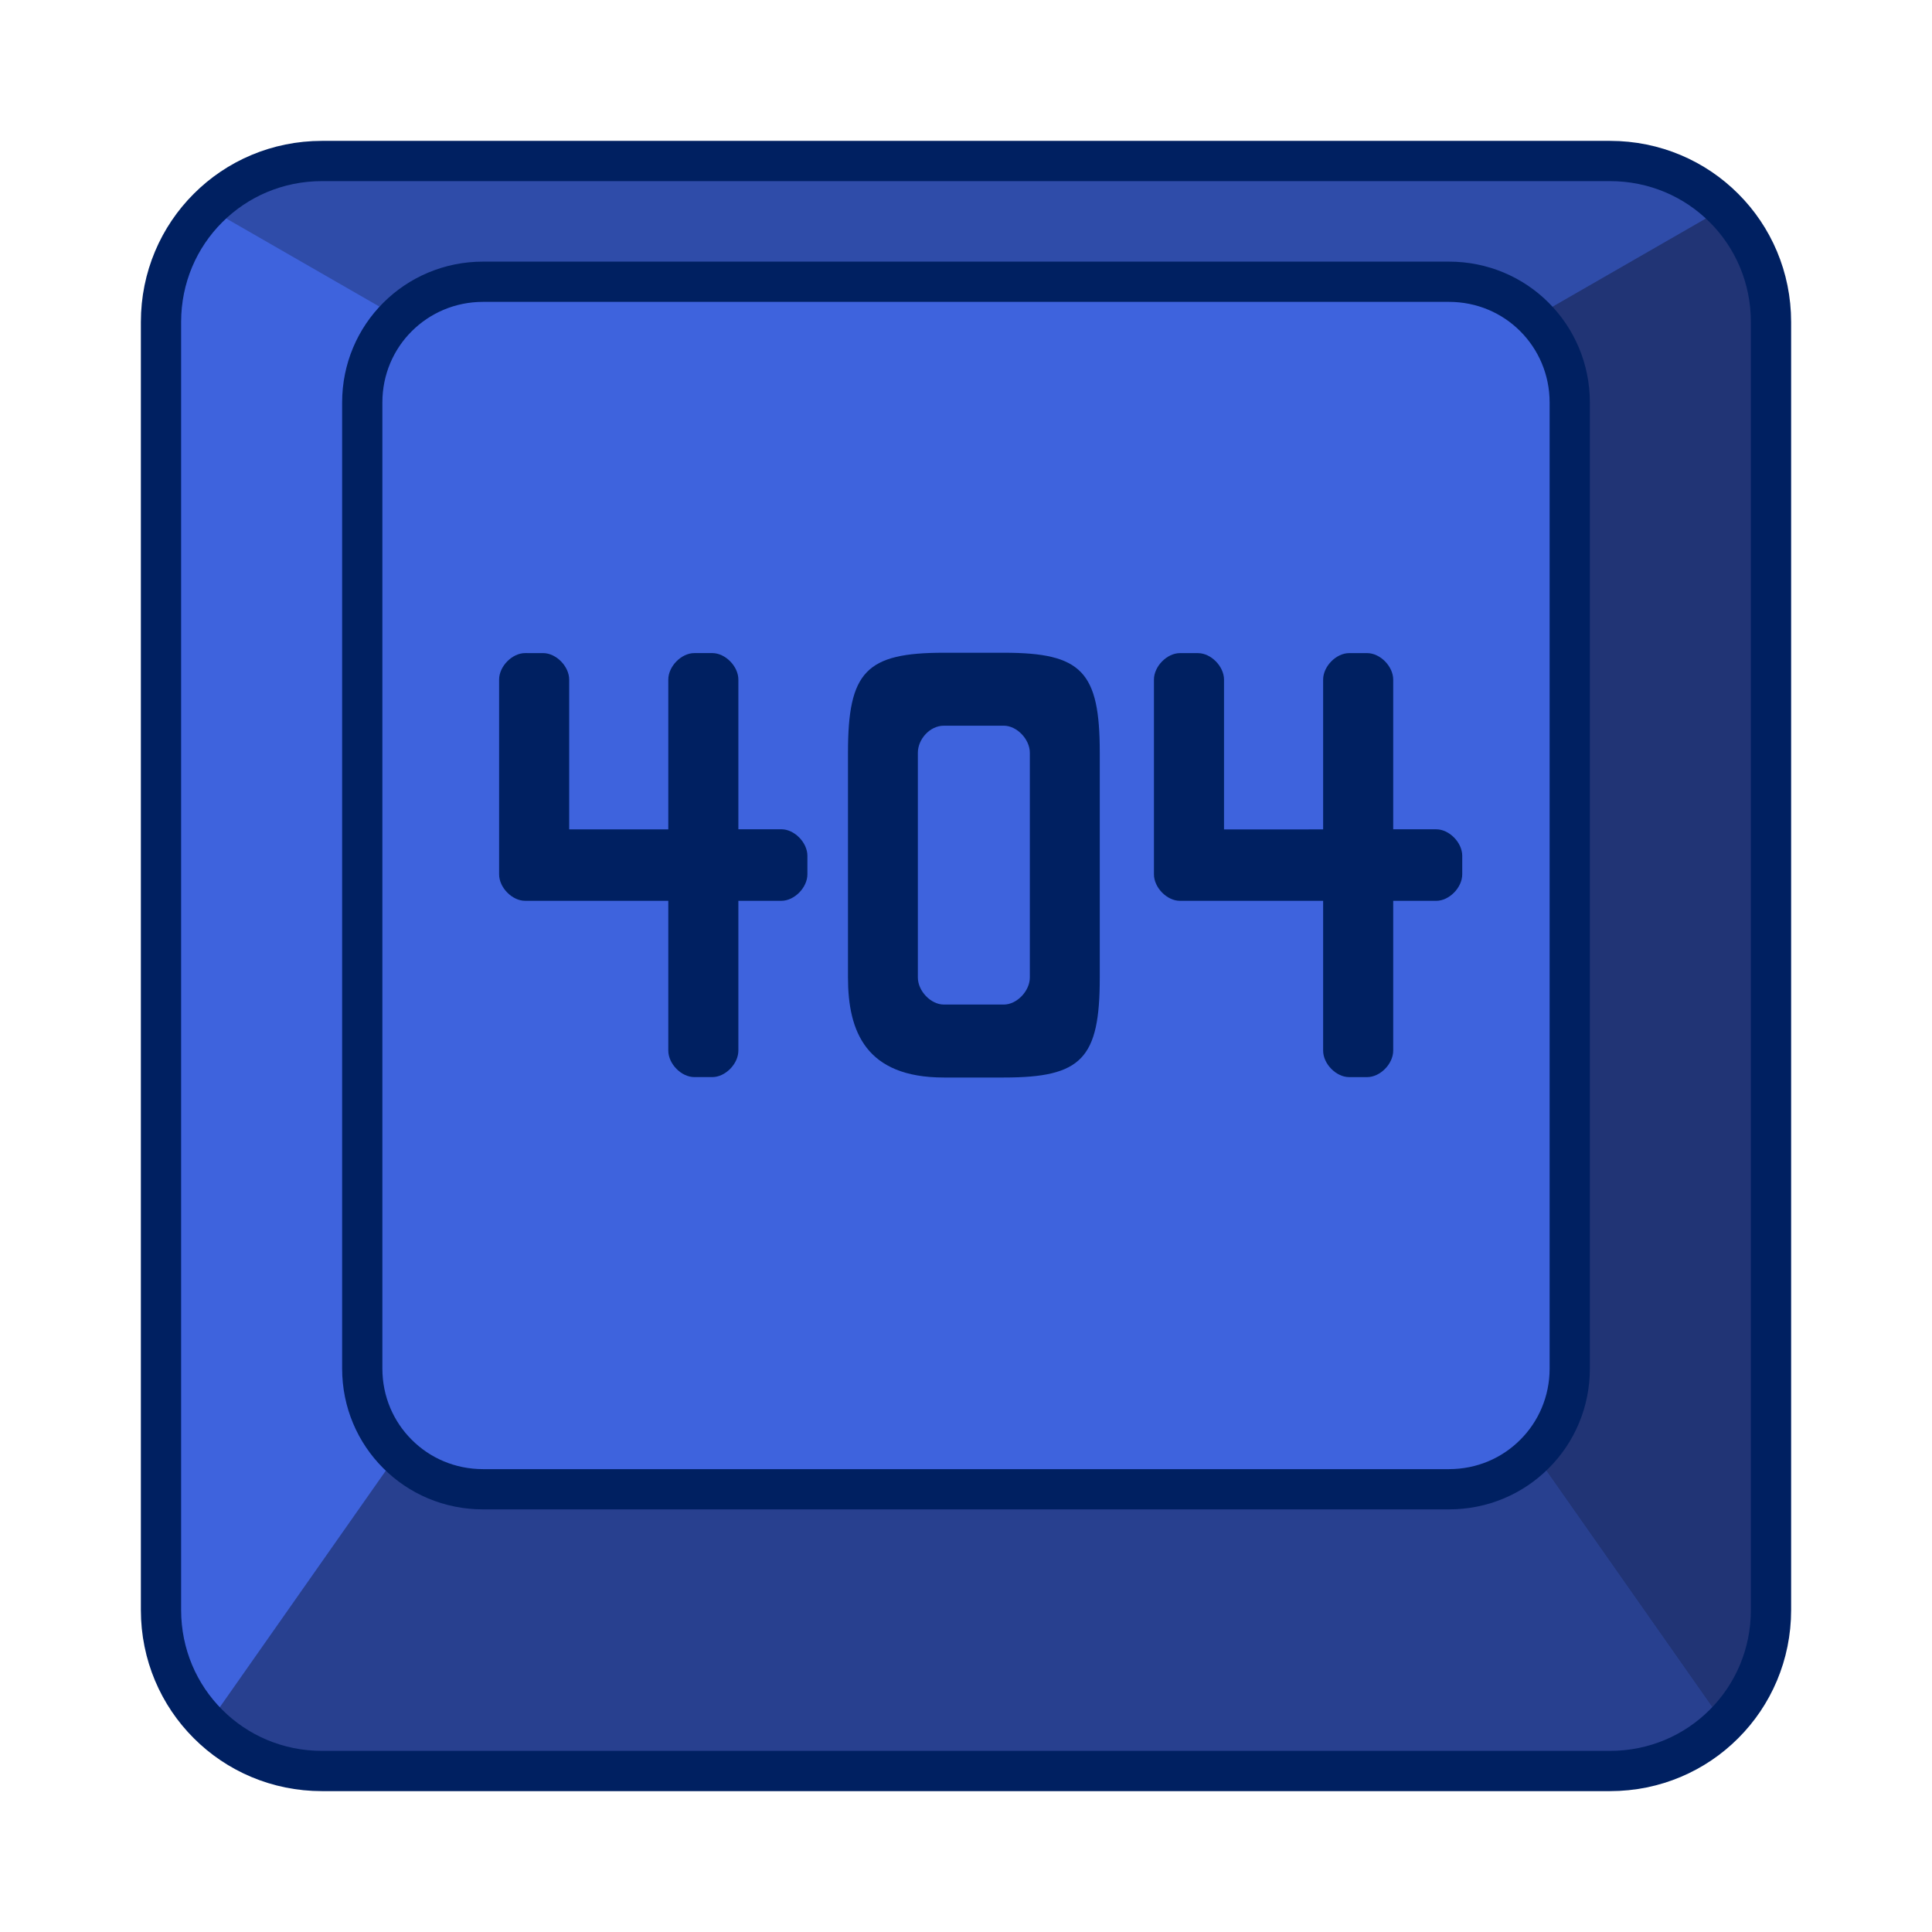
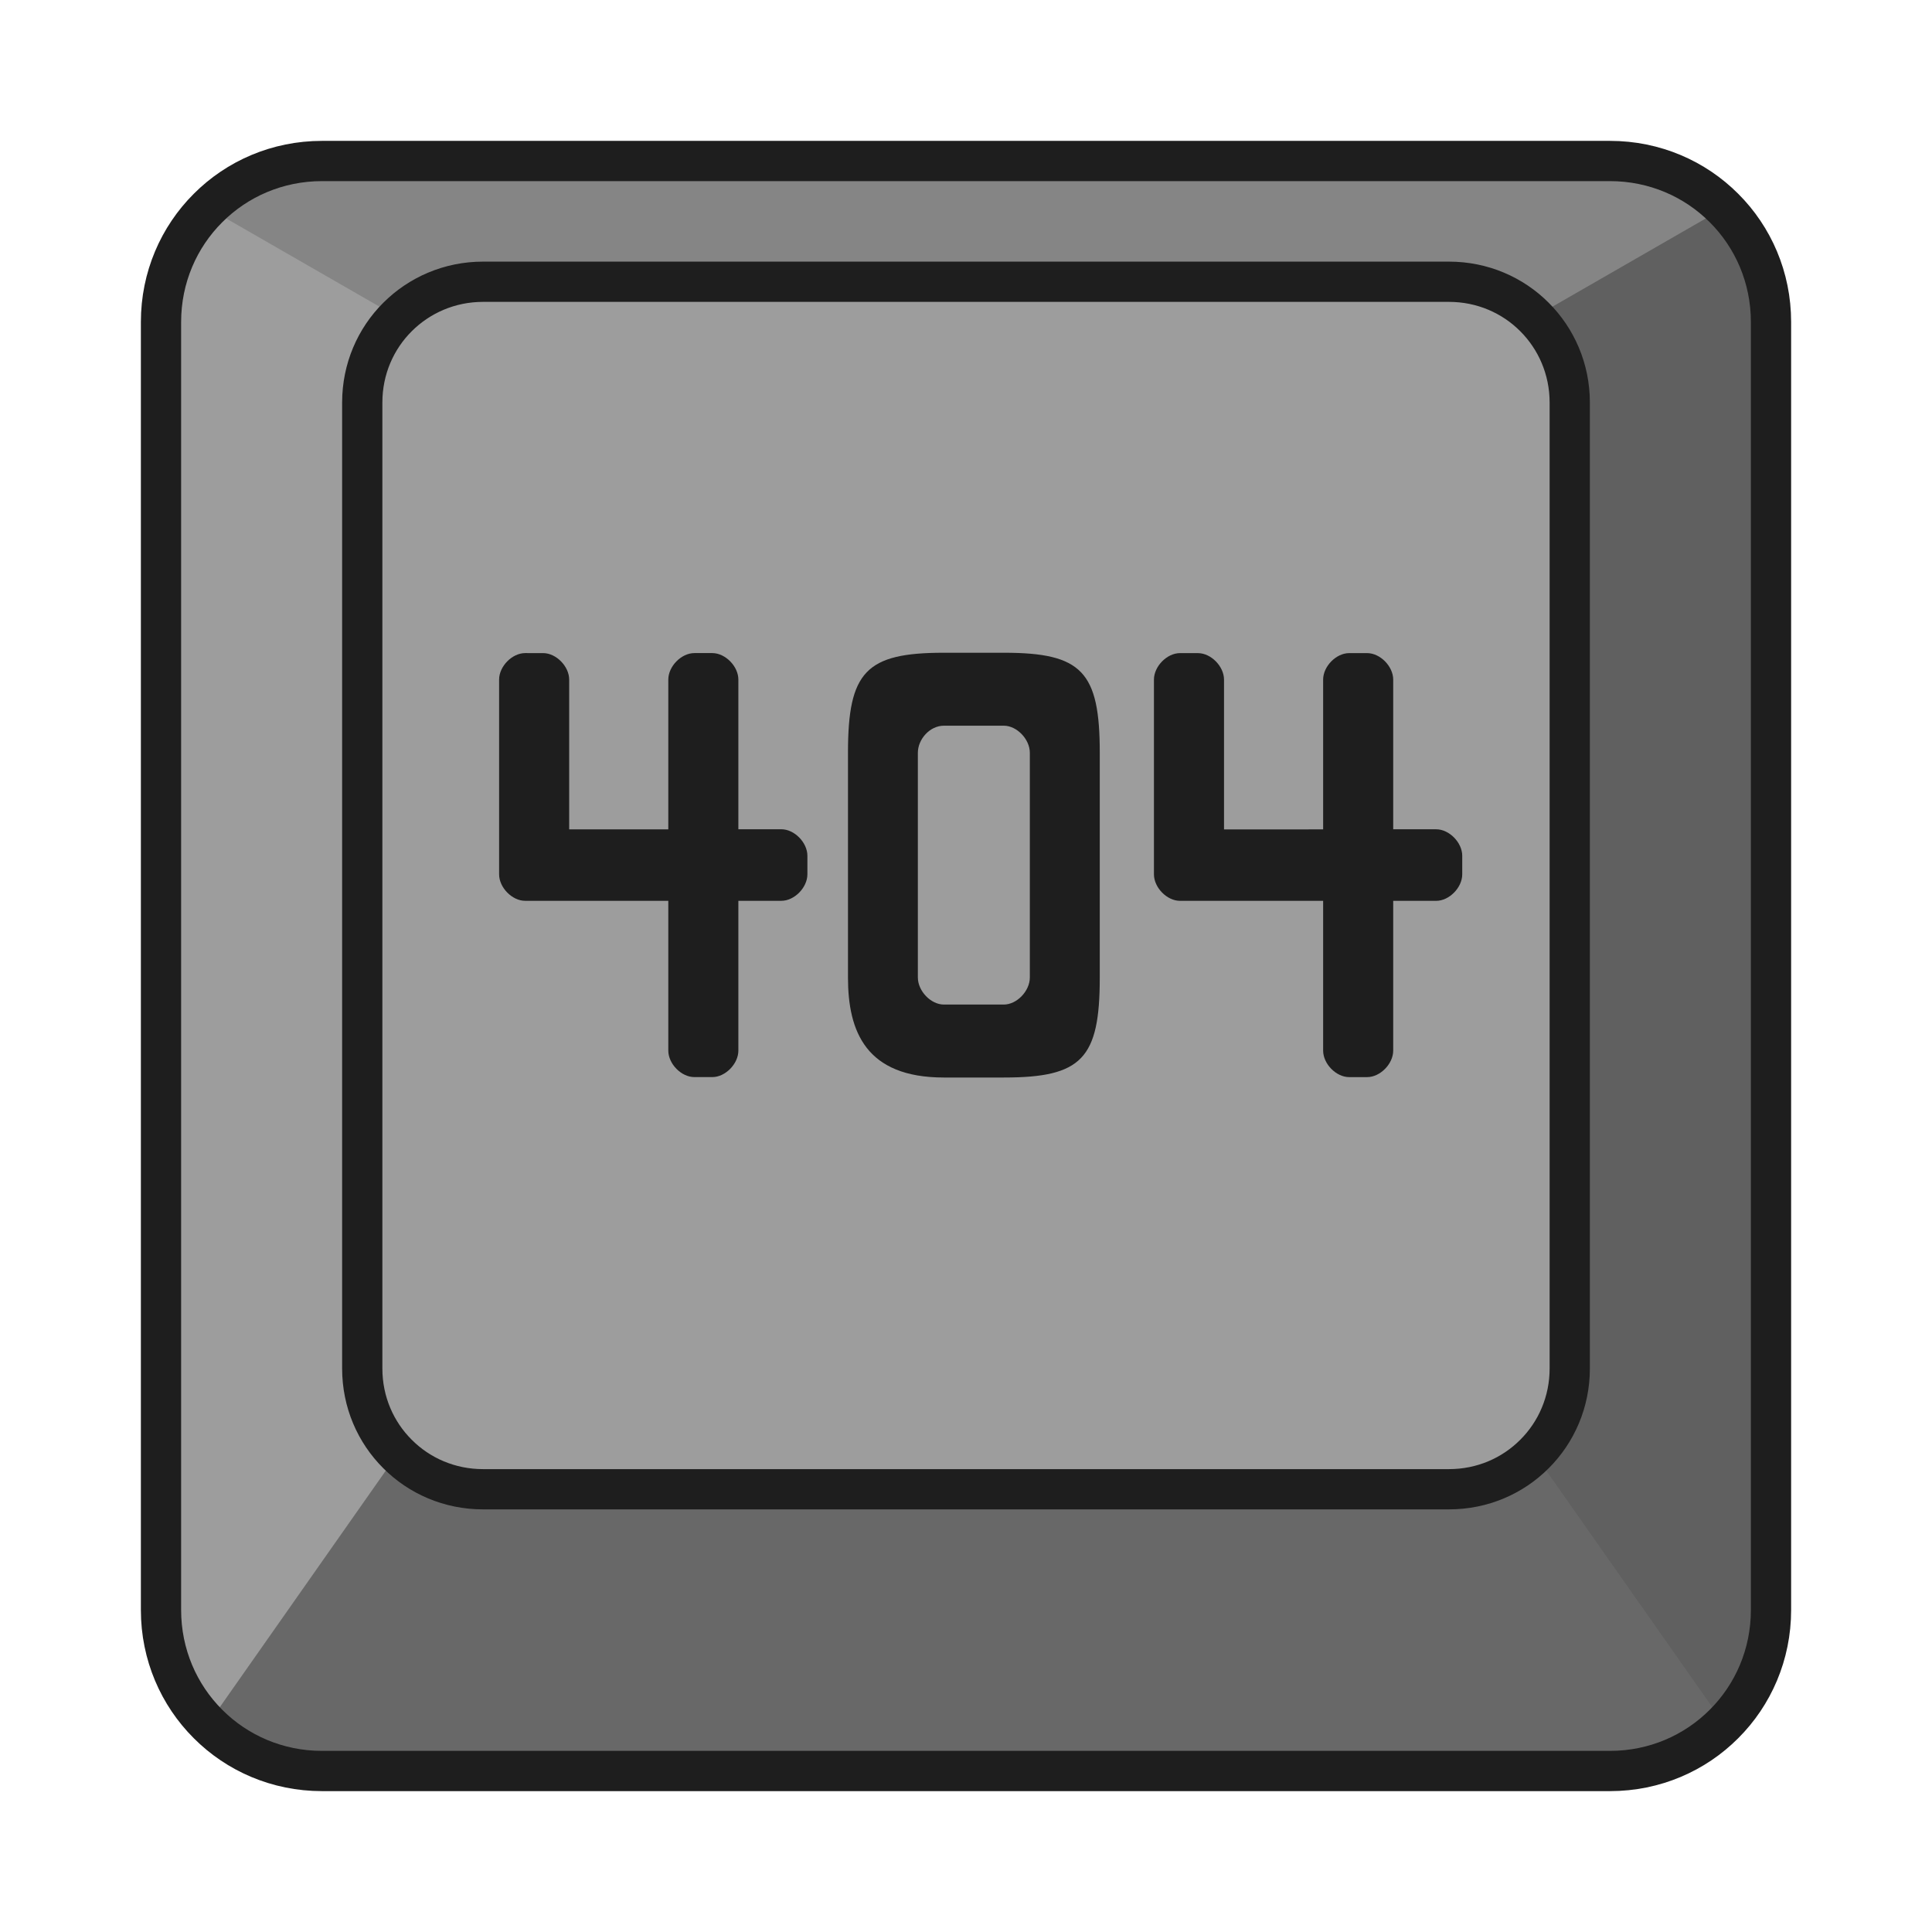
<svg xmlns="http://www.w3.org/2000/svg" xmlns:ns1="http://www.openswatchbook.org/uri/2009/osb" xmlns:xlink="http://www.w3.org/1999/xlink" enable-background="new" id="svg64" version="1.1" fill="#000000" width="24px" viewBox="0 0 24 24" height="24px">
  <defs id="defs68">
    <linearGradient ns1:paint="solid" id="linearGradient1600">
      <stop id="stop1598" offset="0" style="stop-color:#7575ff;stop-opacity:1;" />
    </linearGradient>
    <linearGradient ns1:paint="solid" id="linearGradient1590">
      <stop id="stop1588" offset="0" style="stop-color:#6374e9;stop-opacity:1;" />
    </linearGradient>
    <linearGradient ns1:paint="solid" id="Outlines">
      <stop id="stop1570" offset="0" style="stop-color:#002061;stop-opacity:1;" />
    </linearGradient>
    <linearGradient ns1:paint="solid" id="linearGradient1560">
      <stop id="stop1558" offset="0" style="stop-color:#000000;stop-opacity:1;" />
    </linearGradient>
    <linearGradient id="linearGradient1553">
      <stop id="stop1551" offset="0" style="stop-color:#282828;stop-opacity:1;" />
    </linearGradient>
    <linearGradient ns1:paint="solid" xlink:href="#linearGradient1527" id="Sides">
      <stop id="stop1539" offset="0" style="stop-color:#3366cc;stop-opacity:1;" />
    </linearGradient>
    <linearGradient id="linearGradient1535">
      <stop id="stop1533" offset="0" style="stop-color:#3366cc;stop-opacity:1;" />
    </linearGradient>
    <linearGradient id="linearGradient1527">
      <stop id="stop1525" offset="0" style="stop-color:#006cfc;stop-opacity:1;" />
    </linearGradient>
    <linearGradient id="linearGradient1515">
      <stop id="stop1513" offset="0" style="stop-color:#282828;stop-opacity:1;" />
    </linearGradient>
    <linearGradient id="linearGradient1509">
      <stop id="stop1507" offset="0" style="stop-color:#006cfc;stop-opacity:1;" />
    </linearGradient>
    <linearGradient id="linearGradient1497">
      <stop id="stop1495" offset="0" style="stop-color:#006cfc;stop-opacity:1;" />
    </linearGradient>
    <linearGradient id="linearGradient898">
      <stop id="stop896" offset="0" style="stop-color:#000000;stop-opacity:1;" />
    </linearGradient>
+     <filter id="filter931" style="color-interpolation-filters:sRGB;">
+       <feColorMatrix result="fbSourceGraphic" id="feColorMatrix929" values="0.21 0.72 0.072 0 0 0.21 0.72 0.072 0 0 0.21 0.72 0.072 0 0 0 0 0 1 0 " />
+       <feColorMatrix id="feColorMatrix1041" values="0 0 0 -1 0 0 0 0 -1 0 0 0 0 -1 0 0 0 0 1 0" in="fbSourceGraphic" result="fbSourceGraphicAlpha" />
+       <feColorMatrix in="fbSourceGraphic" values="1 0 0 0.225 -0 0 1 0 0.225 -0 0 0 1 0.225 -0 0 0 0 1 0" id="feColorMatrix1043" />
+     </filter>
+     <filter id="filter935" style="color-interpolation-filters:sRGB;">
+       <feColorMatrix result="fbSourceGraphic" id="feColorMatrix933" values="0.21 0.72 0.072 0 0 0.21 0.72 0.072 0 0 0.21 0.72 0.072 0 0 0 0 0 1 0 " />
+       <feColorMatrix id="feColorMatrix1045" values="0 0 0 -1 0 0 0 0 -1 0 0 0 0 -1 0 0 0 0 1 0" in="fbSourceGraphic" result="fbSourceGraphicAlpha" />
+       <feColorMatrix in="fbSourceGraphic" values="1 0 0 0.225 -0 0 1 0 0.225 -0 0 0 1 0.225 -0 0 0 0 1 0" id="feColorMatrix1047" />
+     </filter>
+     <filter id="filter939" style="color-interpolation-filters:sRGB;">
+       <feColorMatrix result="fbSourceGraphic" id="feColorMatrix937" values="0.21 0.72 0.072 0 0 0.21 0.72 0.072 0 0 0.21 0.72 0.072 0 0 0 0 0 1 0 " />
+       <feColorMatrix id="feColorMatrix1053" values="0 0 0 -1 0 0 0 0 -1 0 0 0 0 -1 0 0 0 0 1 0" in="fbSourceGraphic" result="fbSourceGraphicAlpha" />
+       <feColorMatrix in="fbSourceGraphic" values="1 0 0 0.225 -0 0 1 0 0.225 -0 0 0 1 0.225 -0 0 0 0 1 0" id="feColorMatrix1055" />
+     </filter>
+     <filter id="filter943" style="color-interpolation-filters:sRGB;">
+       <feColorMatrix result="fbSourceGraphic" id="feColorMatrix941" values="0.21 0.72 0.072 0 0 0.21 0.72 0.072 0 0 0.21 0.72 0.072 0 0 0 0 0 1 0 " />
+       <feColorMatrix id="feColorMatrix1057" values="0 0 0 -1 0 0 0 0 -1 0 0 0 0 -1 0 0 0 0 1 0" in="fbSourceGraphic" result="fbSourceGraphicAlpha" />
+       <feColorMatrix in="fbSourceGraphic" values="1 0 0 0.225 -0 0 1 0 0.225 -0 0 0 1 0.225 -0 0 0 0 1 0" id="feColorMatrix1059" />
+     </filter>
+     <filter id="filter947" style="color-interpolation-filters:sRGB;">
+       <feColorMatrix id="feColorMatrix945" values="0.21 0.72 0.072 0 0 0.21 0.72 0.072 0 0 0.21 0.72 0.072 0 0 0 0 0 1 0 " />
+     </filter>
+     <filter id="filter951" style="color-interpolation-filters:sRGB;">
+       <feColorMatrix result="fbSourceGraphic" id="feColorMatrix949" values="0.21 0.72 0.072 0 0 0.21 0.72 0.072 0 0 0.21 0.72 0.072 0 0 0 0 0 1 0 " />
+       <feColorMatrix id="feColorMatrix1049" values="0 0 0 -1 0 0 0 0 -1 0 0 0 0 -1 0 0 0 0 1 0" in="fbSourceGraphic" result="fbSourceGraphicAlpha" />
+       <feColorMatrix in="fbSourceGraphic" values="1 0 0 0.225 -0 0 1 0 0.225 -0 0 0 1 0.225 -0 0 0 0 1 0" id="feColorMatrix1051" />
+     </filter>
+     <filter id="filter955" style="color-interpolation-filters:sRGB;">
+       <feColorMatrix id="feColorMatrix953" values="0.21 0.72 0.072 0 0 0.21 0.72 0.072 0 0 0.21 0.72 0.072 0 0 0 0 0 1 0 " />
+     </filter>
+     <filter id="filter959" style="color-interpolation-filters:sRGB;">
+       <feColorMatrix id="feColorMatrix957" values="0.21 0.72 0.072 0 0 0.21 0.72 0.072 0 0 0.21 0.72 0.072 0 0 0 0 0 1 0 " />
+     </filter>
  </defs>
  <g style="display:inline;filter:url(#filter1011)" id="layer4">
-     <rect ry="1" rx="1" y="3.262" x="3.761" height="16.478" width="16.478" id="rect1576" style="display:inline;opacity:1;fill:#3e63dd;fill-opacity:1;stroke:url(#linearGradient1572);stroke-width:0.1;stroke-miterlimit:4;stroke-dasharray:none;stroke-opacity:1" />
-     <path id="path1545" style="display:inline;fill:#3e63dd;fill-opacity:1;stroke:none;stroke-width:0.5;stroke-miterlimit:4;stroke-dasharray:none;stroke-opacity:1" d="m 4,2 c -0.554,0 -1.055,0.222 -1.416,0.584 C 2.222,2.945 2,3.446 2,4 V 20 c 0,0.554 0.222,1.055 0.584,1.416 C 2.945,21.778 3.446,22 4,22 h 16 c 0.554,0 1.055,-0.222 1.416,-0.584 C 21.778,21.055 22,20.554 22,20 V 4 C 22,3.446 21.778,2.945 21.416,2.584 21.055,2.222 20.554,2 20,2 Z m 2,1.5 h 12 c 0.415,0 0.791,0.166 1.062,0.438 0.271,0.271 0.438,0.647 0.438,1.062 V 17 c 0,0.415 -0.166,0.791 -0.438,1.062 C 18.791,18.334 18.416,18.5 18,18.5 H 6 C 5.585,18.5 5.209,18.334 4.938,18.062 4.666,17.791 4.5,17.416 4.5,17 V 5 c 0,-0.415 0.166,-0.791 0.438,-1.062 0.271,-0.271 0.647,-0.438 1.062,-0.438 z" />
-     <path id="path2405" d="M 19.062,3.938 19.5,5 v 12 l -0.438,1.062 2.354,3.354 L 22,20 V 4 L 21.416,2.584 Z" style="display:inline;fill:#000000;fill-opacity:0.471;stroke:none;stroke-width:0.1;stroke-linecap:butt;stroke-linejoin:miter;stroke-miterlimit:4;stroke-dasharray:none;stroke-opacity:1" />
-     <path id="path892" d="M 19.062,18.062 18,18.5 H 6 L 4.938,18.062 2.584,21.416 4,22 20.387,21.963 21.416,21.416 Z" style="display:inline;fill:#000000;fill-opacity:0.353;stroke:none;stroke-width:0.1;stroke-linecap:butt;stroke-linejoin:miter;stroke-miterlimit:4;stroke-dasharray:none;stroke-opacity:0.884;paint-order:stroke fill markers" />
-     <path id="path2374" d="M 2.584,21.416 2,20 2.084,3.422 2.584,2.584 4.938,3.938 4.5,5 v 12 l 0.438,1.062 z" style="display:inline;fill:#3d0088;fill-opacity:0;stroke:none;stroke-width:0.1;stroke-linecap:butt;stroke-linejoin:miter;stroke-miterlimit:4;stroke-dasharray:none;stroke-opacity:1" />
-     <path id="path2405-2" d="m 2.584,2.584 2.354,1.354 1.062,-0.438 H 18 l 1.062,0.438 2.354,-1.354 -1.416,-0.584 H 4 Z" style="display:inline;fill:#000000;fill-opacity:0.235;stroke:none;stroke-width:0.1;stroke-linecap:butt;stroke-linejoin:miter;stroke-miterlimit:4;stroke-dasharray:none;stroke-opacity:1" />
-     <g style="display:inline;fill:url(#Outlines);fill-opacity:1;stroke:none;stroke-opacity:1" id="g4794">
+     <rect ry="1" rx="1" y="3.262" x="3.761" height="16.478" width="16.478" id="rect1576" style="display:inline;opacity:1;fill:#3e63dd;fill-opacity:1;stroke:url(#linearGradient1572);stroke-width:0.1;stroke-miterlimit:4;stroke-dasharray:none;stroke-opacity:1;filter:url(#filter931)" />
+     <path id="path1545" style="display:inline;fill:#3e63dd;fill-opacity:1;stroke:none;stroke-width:0.5;stroke-miterlimit:4;stroke-dasharray:none;stroke-opacity:1;filter:url(#filter935)" d="m 4,2 c -0.554,0 -1.055,0.222 -1.416,0.584 C 2.222,2.945 2,3.446 2,4 V 20 c 0,0.554 0.222,1.055 0.584,1.416 C 2.945,21.778 3.446,22 4,22 h 16 c 0.554,0 1.055,-0.222 1.416,-0.584 C 21.778,21.055 22,20.554 22,20 V 4 C 22,3.446 21.778,2.945 21.416,2.584 21.055,2.222 20.554,2 20,2 Z m 2,1.5 h 12 c 0.415,0 0.791,0.166 1.062,0.438 0.271,0.271 0.438,0.647 0.438,1.062 V 17 c 0,0.415 -0.166,0.791 -0.438,1.062 C 18.791,18.334 18.416,18.5 18,18.5 H 6 C 5.585,18.5 5.209,18.334 4.938,18.062 4.666,17.791 4.5,17.416 4.5,17 V 5 c 0,-0.415 0.166,-0.791 0.438,-1.062 0.271,-0.271 0.647,-0.438 1.062,-0.438 z" />
+     <path id="path2405" d="M 19.062,3.938 19.5,5 v 12 l -0.438,1.062 2.354,3.354 L 22,20 V 4 L 21.416,2.584 Z" style="display:inline;fill:#000000;fill-opacity:0.471;stroke:none;stroke-width:0.1;stroke-linecap:butt;stroke-linejoin:miter;stroke-miterlimit:4;stroke-dasharray:none;stroke-opacity:1;filter:url(#filter939)" />
+     <path id="path892" d="M 19.062,18.062 18,18.5 H 6 L 4.938,18.062 2.584,21.416 4,22 20.387,21.963 21.416,21.416 Z" style="display:inline;fill:#000000;fill-opacity:0.392;stroke:none;stroke-width:0.1;stroke-linecap:butt;stroke-linejoin:miter;stroke-miterlimit:4;stroke-dasharray:none;stroke-opacity:0.884;paint-order:stroke fill markers;filter:url(#filter943)" />
+     <path id="path2374" d="M 2.584,21.416 2,20 2.084,3.422 2.584,2.584 4.938,3.938 4.5,5 v 12 l 0.438,1.062 z" style="display:inline;fill:#3d0088;fill-opacity:0;stroke:none;stroke-width:0.1;stroke-linecap:butt;stroke-linejoin:miter;stroke-miterlimit:4;stroke-dasharray:none;stroke-opacity:1;filter:url(#filter947)" />
+     <path id="path2405-2" d="m 2.584,2.584 2.354,1.354 1.062,-0.438 H 18 l 1.062,0.438 2.354,-1.354 -1.416,-0.584 H 4 Z" style="display:inline;fill:#000000;fill-opacity:0.164;stroke:none;stroke-width:0.1;stroke-linecap:butt;stroke-linejoin:miter;stroke-miterlimit:4;stroke-dasharray:none;stroke-opacity:1;filter:url(#filter951)" />
+     <g style="display:inline;fill:url(#Outlines);fill-opacity:1;stroke:none;stroke-opacity:1;filter:url(#filter955)" id="g4794">
      <path transform="matrix(1.293388,0,0,1.316761,1.784431,-5.054659)" id="path152" d="m 5.712,10.25 c 0,-0.125 -0.125,-0.25 -0.25,-0.25 H 5.289 c -0.125,0 -0.25,0.125 -0.25,0.25 v 1.413 l -0.952,1.35e-4 v -1.413 c 0,-0.125 -0.125,-0.25 -0.25,-0.25 L 3.664,10 c -0.125,0 -0.25,0.125 -0.25,0.25 v 1.837 c 0,0.125 0.125,0.25 0.25,0.25 H 5.039 V 13.75 c 0,0.125 0.125,0.25 0.25,0.25 h 0.173 c 0.125,0 0.25,-0.125 0.25,-0.25 V 12.337 H 6.125 c 0.125,0 0.25,-0.125 0.25,-0.25 v -0.175 c 0,-0.125 -0.125,-0.25 -0.25,-0.25 H 5.712 Z" style="display:inline;fill:url(#Outlines);fill-opacity:1;stroke:none;stroke-width:0.5;stroke-opacity:1" />
      <path transform="matrix(0.6454535,0,0,0.6723575,-0.488536,2.678672)" style="display:inline;fill:url(#Outlines);fill-opacity:1;stroke:none;stroke-width:0.696;stroke-opacity:1" id="path177" d="m 20.577,14.076 c 0,0.25 -0.25,0.5 -0.5,0.5 h -1.155 c -0.25,0 -0.5,-0.25 -0.5,-0.5 V 9.924 c 0,-0.25 0.23,-0.5 0.5,-0.5 h 1.155 c 0.25,0 0.5,0.25 0.5,0.5 M 20.077,8.076 h -1.154 c -1.5,0 -1.846,0.348 -1.846,1.848 v 4.152 c 0,1 0.346,1.848 1.846,1.848 h 1.154 c 1.5,0 1.846,-0.348 1.846,-1.848 V 9.924 c 0,-1.5 -0.346,-1.848 -1.846,-1.848 z" />
      <path mask="none" transform="matrix(1.293388,0,0,1.316761,9.919089,-5.054363)" id="path152-5" d="m 5.712,10.25 c 0,-0.125 -0.125,-0.25 -0.25,-0.25 H 5.289 c -0.125,0 -0.25,0.125 -0.25,0.25 v 1.413 l -0.952,1.35e-4 v -1.413 c 0,-0.125 -0.125,-0.25 -0.25,-0.25 L 3.664,10 c -0.125,0 -0.25,0.125 -0.25,0.25 v 1.837 c 0,0.125 0.125,0.25 0.25,0.25 H 5.039 V 13.75 c 0,0.125 0.125,0.25 0.25,0.25 h 0.173 c 0.125,0 0.25,-0.125 0.25,-0.25 V 12.337 H 6.125 c 0.125,0 0.25,-0.125 0.25,-0.25 v -0.175 c 0,-0.125 -0.125,-0.25 -0.25,-0.25 H 5.712 Z" style="display:inline;fill:url(#Outlines);fill-opacity:1;stroke:none;stroke-width:0.5;stroke-opacity:1" />
    </g>
-     <path d="m 4,2 c -0.554,0 -1.055,0.222 -1.416,0.584 C 2.222,2.945 2,3.446 2,4 V 20 c 0,0.554 0.222,1.055 0.584,1.416 C 2.945,21.778 3.446,22 4,22 h 16 c 0.554,0 1.055,-0.222 1.416,-0.584 C 21.778,21.055 22,20.554 22,20 V 4 C 22,3.446 21.778,2.945 21.416,2.584 21.055,2.222 20.554,2 20,2 Z m 2,1.5 h 12 c 0.415,0 0.791,0.166 1.062,0.438 0.271,0.271 0.438,0.647 0.438,1.062 V 17 c 0,0.415 -0.166,0.791 -0.438,1.062 C 18.791,18.334 18.416,18.5 18,18.5 H 6 C 5.585,18.5 5.209,18.334 4.938,18.062 4.666,17.791 4.5,17.416 4.5,17 V 5 c 0,-0.415 0.166,-0.791 0.438,-1.062 0.271,-0.271 0.647,-0.438 1.062,-0.438 z" style="display:inline;fill:none;fill-opacity:1;stroke:url(#Outlines);stroke-width:0.5;stroke-miterlimit:4;stroke-dasharray:none;stroke-opacity:1" id="path942" />
+     <path d="m 4,2 c -0.554,0 -1.055,0.222 -1.416,0.584 C 2.222,2.945 2,3.446 2,4 V 20 c 0,0.554 0.222,1.055 0.584,1.416 C 2.945,21.778 3.446,22 4,22 h 16 c 0.554,0 1.055,-0.222 1.416,-0.584 C 21.778,21.055 22,20.554 22,20 V 4 C 22,3.446 21.778,2.945 21.416,2.584 21.055,2.222 20.554,2 20,2 Z m 2,1.5 h 12 c 0.415,0 0.791,0.166 1.062,0.438 0.271,0.271 0.438,0.647 0.438,1.062 V 17 c 0,0.415 -0.166,0.791 -0.438,1.062 C 18.791,18.334 18.416,18.5 18,18.5 H 6 C 5.585,18.5 5.209,18.334 4.938,18.062 4.666,17.791 4.5,17.416 4.5,17 V 5 c 0,-0.415 0.166,-0.791 0.438,-1.062 0.271,-0.271 0.647,-0.438 1.062,-0.438 z" style="display:inline;fill:none;fill-opacity:1;stroke:url(#Outlines);stroke-width:0.5;stroke-miterlimit:4;stroke-dasharray:none;stroke-opacity:1;filter:url(#filter959)" id="path942" />
  </g>
</svg>
